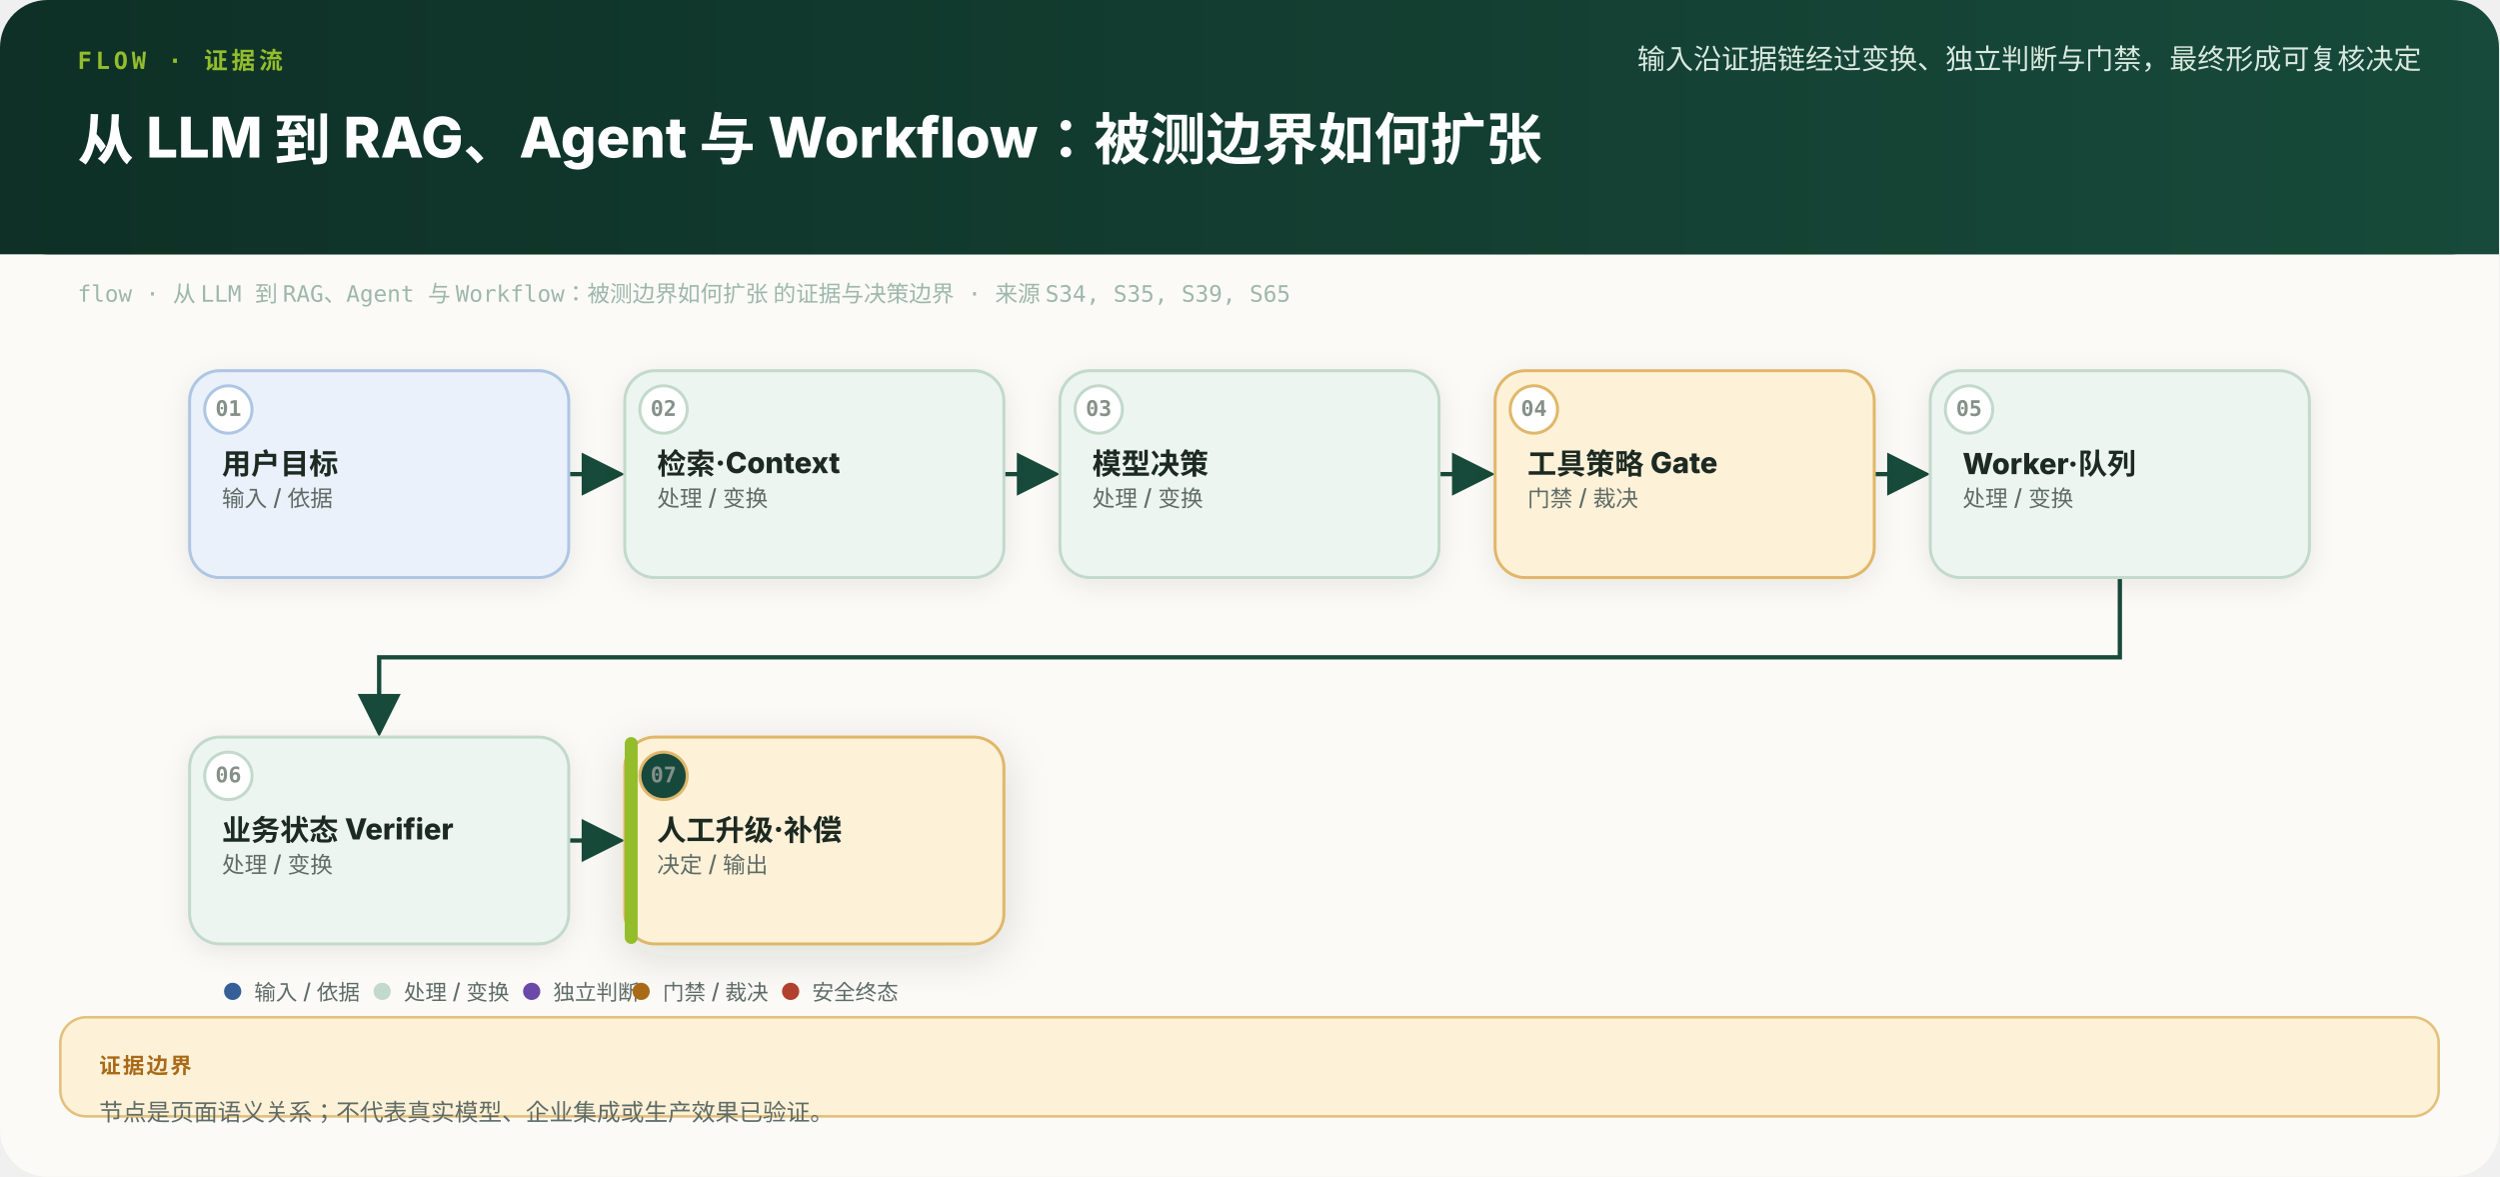
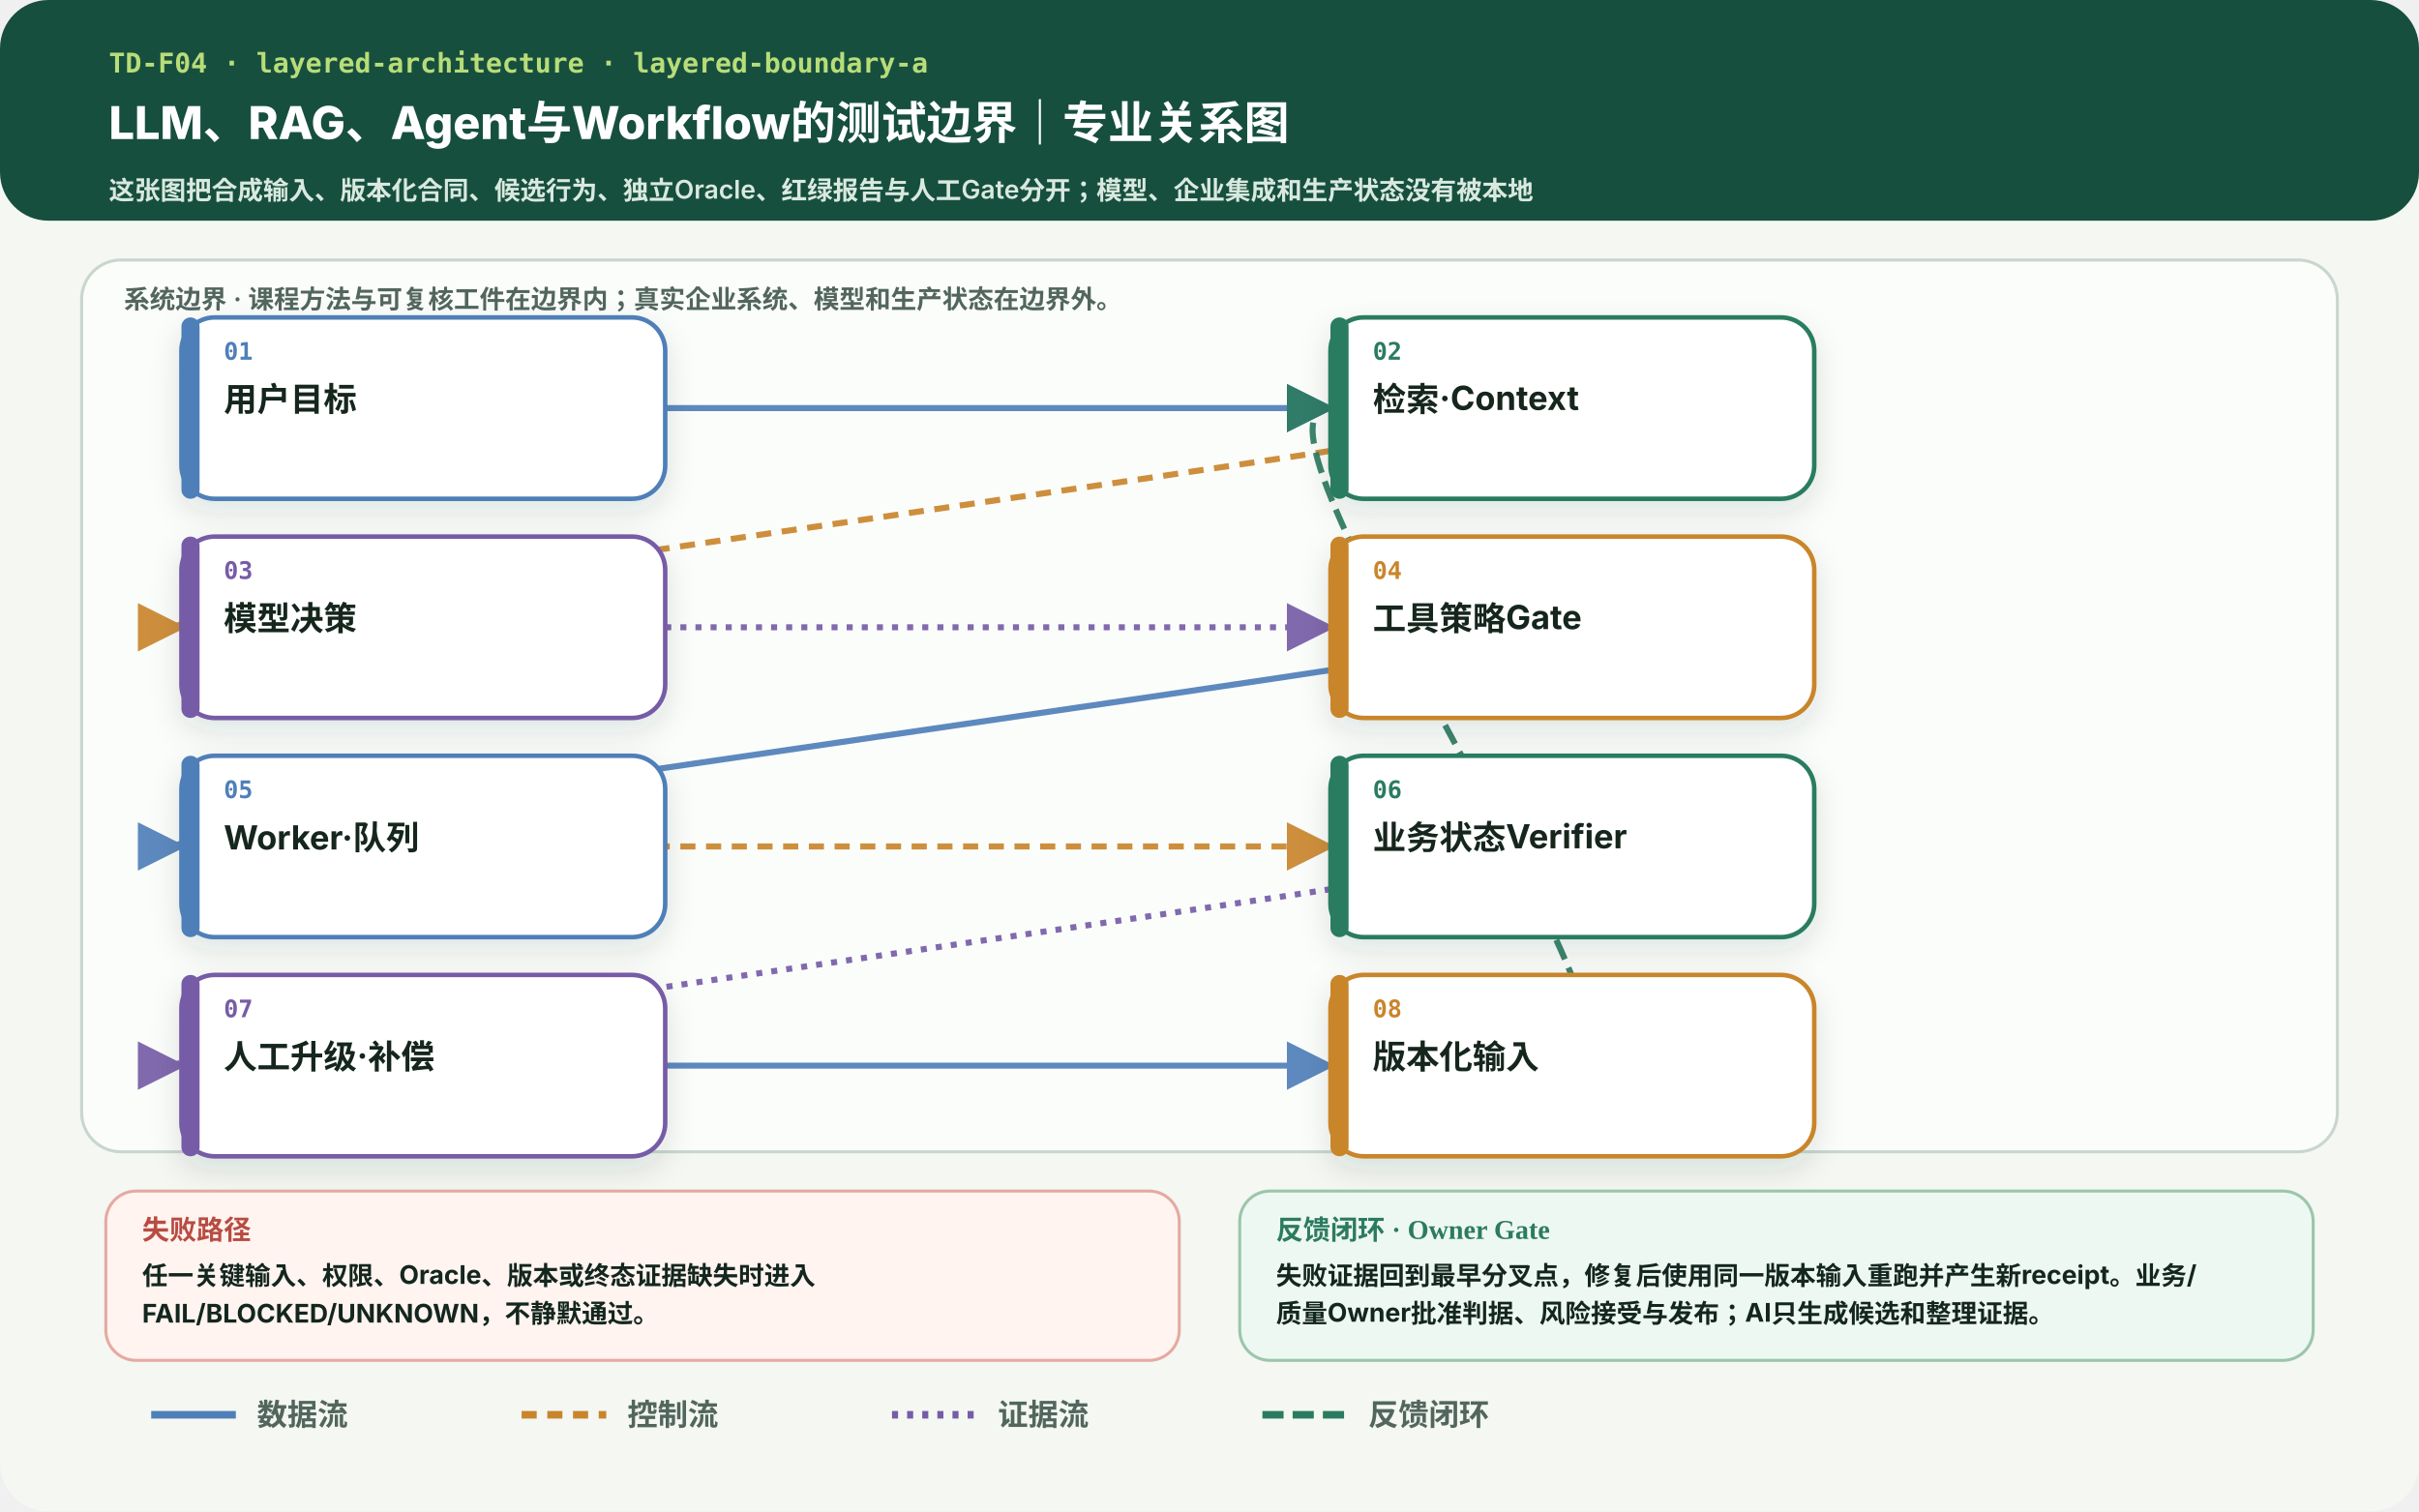
- <svg xmlns="http://www.w3.org/2000/svg" role="img" aria-labelledby="title desc" viewBox="0 0 1160 546" width="1160" height="546">
-   <linearGradient id="ds-header-grad" x1="0" y1="0" x2="1" y2="0">
-     <stop offset="0" stop-color="#0e3026" />
-     <stop offset="1" stop-color="#174a3a" />
-   </linearGradient>
+ <svg xmlns="http://www.w3.org/2000/svg" role="img" aria-labelledby="title desc" viewBox="0 0 1600 1000" width="1600" height="1000">
  <defs>
-     <filter id="ds-soft" x="-20%" y="-20%" width="140%" height="150%">
-       <feDropShadow dx="0" dy="3" stdDeviation="6" flood-color="#0e3026" flood-opacity="0.08" />
+     <filter id="shadow" x="-15%" y="-15%" width="130%" height="140%">
+       <feDropShadow dx="0" dy="8" stdDeviation="10" flood-color="#173f32" flood-opacity="0.12" />
    </filter>
-     <filter id="ds-strong" x="-20%" y="-20%" width="140%" height="150%">
-       <feDropShadow dx="0" dy="5" stdDeviation="10" flood-color="#0e3026" flood-opacity="0.13" />
-     </filter>
-     <marker id="ds-arw-forest" markerWidth="10" markerHeight="10" refX="8" refY="5" orient="auto">
-       <path d="M0 0 L10 5 L0 10 z" fill="#174a3a" />
+     <marker id="arrow-data" viewBox="0 0 10 10" refX="9" refY="5" markerWidth="8" markerHeight="8" orient="auto-start-reverse">
+       <path d="M 0 0 L 10 5 L 0 10 z" fill="#4f7fb8" />
    </marker>
-     <marker id="ds-arw-amber" markerWidth="10" markerHeight="10" refX="8" refY="5" orient="auto">
-       <path d="M0 0 L10 5 L0 10 z" fill="#a96a18" />
+     <marker id="arrow-control" viewBox="0 0 10 10" refX="9" refY="5" markerWidth="8" markerHeight="8" orient="auto-start-reverse">
+       <path d="M 0 0 L 10 5 L 0 10 z" fill="#c9852c" />
    </marker>
-     <marker id="ds-arw-red" markerWidth="10" markerHeight="10" refX="8" refY="5" orient="auto">
-       <path d="M0 0 L10 5 L0 10 z" fill="#b2402f" />
+     <marker id="arrow-evidence" viewBox="0 0 10 10" refX="9" refY="5" markerWidth="8" markerHeight="8" orient="auto-start-reverse">
+       <path d="M 0 0 L 10 5 L 0 10 z" fill="#765ca6" />
    </marker>
-     <marker id="ds-arw-soft" markerWidth="10" markerHeight="10" refX="8" refY="5" orient="auto">
-       <path d="M0 0 L10 5 L0 10 z" fill="#85908a" />
+     <marker id="arrow-feedback" viewBox="0 0 10 10" refX="9" refY="5" markerWidth="8" markerHeight="8" orient="auto-start-reverse">
+       <path d="M 0 0 L 10 5 L 0 10 z" fill="#2c7b61" />
    </marker>
  </defs>
-   <style>
-     .ds-bg{fill:#fbfaf6}
-     .ds-header{fill:url(#ds-header-grad)}
-     .ds-eyebrow{font:700 11px ui-monospace,SFMono-Regular,Menlo,Consolas,monospace;letter-spacing:.16em;fill:#93bd2c}
-     .ds-title{font:800 26px -apple-system,BlinkMacSystemFont,"Segoe UI","PingFang SC","Hiragino Sans GB","Microsoft YaHei",sans-serif;fill:#ffffff}
-     .ds-subtitle{font:500 13px -apple-system,BlinkMacSystemFont,"Segoe UI","PingFang SC","Hiragino Sans GB","Microsoft YaHei",sans-serif;fill:#d9e8e0}
-     .ds-source{font:500 10.5px ui-monospace,SFMono-Regular,Menlo,Consolas,monospace;fill:#9db7ab}
-     .ds-section{font:800 11px ui-monospace,SFMono-Regular,Menlo,Consolas,monospace;letter-spacing:.12em;fill:#174a3a}
-     .ds-foot{font:500 11px -apple-system,BlinkMacSystemFont,"Segoe UI","PingFang SC","Hiragino Sans GB","Microsoft YaHei",sans-serif;fill:#5f6c66}
-     .ds-footbadge{font:800 10px ui-monospace,SFMono-Regular,Menlo,Consolas,monospace;letter-spacing:.1em;fill:#a96a18}
-     .ds-node rect{stroke-width:1.4}
-     .ds-node-title{font:800 13.5px -apple-system,BlinkMacSystemFont,"Segoe UI","PingFang SC","Hiragino Sans GB","Microsoft YaHei",sans-serif;fill:#1c2924}
-     .ds-node-detail{font:500 10.5px -apple-system,BlinkMacSystemFont,"Segoe UI","PingFang SC","Hiragino Sans GB","Microsoft YaHei",sans-serif;fill:#5f6c66}
-     .ds-node-index{font:800 10px ui-monospace,SFMono-Regular,Menlo,Consolas,monospace;fill:#85908a}
-     .ds-edge{fill:none;stroke:#174a3a;stroke-width:2}
-     .ds-edge-label{font:600 9.5px -apple-system,BlinkMacSystemFont,"Segoe UI","PingFang SC","Hiragino Sans GB","Microsoft YaHei",sans-serif;fill:#5f6c66;paint-order:stroke;stroke:#fbfaf6;stroke-width:4px}
-     .ds-legend{font:500 10px -apple-system,BlinkMacSystemFont,"Segoe UI","PingFang SC","Hiragino Sans GB","Microsoft YaHei",sans-serif;fill:#5f6c66}
- </style>
-   <rect class="ds-bg" width="1160" height="546" rx="22" />
-   <rect class="ds-header" x="0" y="0" width="1160" height="118" rx="22" />
-   <rect class="ds-header" x="0" y="96" width="1160" height="22" />
-   <text class="ds-eyebrow" x="36" y="32">FLOW · 证据流</text>
-   <text class="ds-subtitle" x="1124" y="32" text-anchor="end">输入沿证据链经过变换、独立判断与门禁，最终形成可复核决定</text>
-   <text class="ds-title" x="36" y="74">从 LLM 到 RAG、Agent 与 Workflow：被测边界如何扩张</text>
-   <text class="ds-source" x="36" y="140">flow · 从 LLM 到 RAG、Agent 与 Workflow：被测边界如何扩张 的证据与决策边界 · 来源 S34, S35, S39, S65</text>
-   <path d="M 264 220 L 286 220" fill="none" stroke="#174a3a" stroke-width="2" marker-end="url(#ds-arw-forest)" />
-   <path d="M 466 220 L 488 220" fill="none" stroke="#174a3a" stroke-width="2" marker-end="url(#ds-arw-forest)" />
-   <path d="M 668 220 L 690 220" fill="none" stroke="#174a3a" stroke-width="2" marker-end="url(#ds-arw-forest)" />
-   <path d="M 870 220 L 892 220" fill="none" stroke="#174a3a" stroke-width="2" marker-end="url(#ds-arw-forest)" />
-   <path d="M 984 268 V 305 H 176 V 338" fill="none" stroke="#174a3a" stroke-width="2" marker-end="url(#ds-arw-forest)" />
-   <path d="M 264 390 L 286 390" fill="none" stroke="#174a3a" stroke-width="2" marker-end="url(#ds-arw-forest)" />
-   <g class="ds-node" filter="url(#ds-soft)">
-     <rect x="88" y="172" width="176" height="96" rx="14" fill="#eaf1fa" stroke="#aec6e3" />
-     <circle cx="106" cy="190" r="11" fill="#ffffff" stroke="#aec6e3" stroke-width="1.4" />
-     <text class="ds-node-index" x="106" y="193" text-anchor="middle">01</text>
-     <text class="ds-node-title" x="103" y="220">用户目标</text>
-     <text class="ds-node-detail" x="103" y="235">输入 / 依据</text>
+   <rect width="1600" height="1000" rx="32" fill="#f4f7f2" />
+   <rect x="0" y="0" width="1600" height="146" rx="32" fill="#174f3f" />
+   <text x="72" y="48" font-family="ui-monospace,SFMono-Regular,Menlo,monospace" font-size="18" font-weight="800" fill="#b8dd78">TD-F04 · layered-architecture · layered-boundary-a</text>
+   <text x="72" y="92" text-anchor="start" font-family="-apple-system,BlinkMacSystemFont,'Segoe UI','PingFang SC',sans-serif" font-size="30" font-weight="800" fill="#ffffff">LLM、RAG、Agent与Workflow的测试边界｜专业关系图</text>
+   <text x="72" y="132" text-anchor="start" font-family="-apple-system,BlinkMacSystemFont,'Segoe UI','PingFang SC',sans-serif" font-size="17" font-weight="600" fill="#d9e9df">这张图把合成输入、版本化合同、候选行为、独立Oracle、红绿报告与人工Gate分开；模型、企业集成和生产状态没有被本地</text>
+   <rect x="54" y="172" width="1492" height="590" rx="26" fill="#fbfdfb" stroke="#c9d6cf" stroke-width="2" />
+   <text x="82" y="204" font-size="17" font-weight="800" fill="#52665e">系统边界 · 课程方法与可复核工件在边界内；真实企业系统、模型和生产状态在边界外。</text>
+   <path d="M 280 270 C 355 270, 805 270, 880 270" fill="none" stroke="#4f7fb8" stroke-width="4" stroke-dasharray="" marker-end="url(#arrow-data)" opacity="0.92" />
+   <path d="M 1040 270 C 1115 270, 45 415, 120 415" fill="none" stroke="#c9852c" stroke-width="4" stroke-dasharray="10 7" marker-end="url(#arrow-control)" opacity="0.92" />
+   <path d="M 280 415 C 355 415, 805 415, 880 415" fill="none" stroke="#765ca6" stroke-width="4" stroke-dasharray="4 6" marker-end="url(#arrow-evidence)" opacity="0.92" />
+   <path d="M 1040 415 C 1115 415, 45 560, 120 560" fill="none" stroke="#4f7fb8" stroke-width="4" stroke-dasharray="" marker-end="url(#arrow-data)" opacity="0.92" />
+   <path d="M 280 560 C 355 560, 805 560, 880 560" fill="none" stroke="#c9852c" stroke-width="4" stroke-dasharray="10 7" marker-end="url(#arrow-control)" opacity="0.92" />
+   <path d="M 1040 560 C 1115 560, 45 705, 120 705" fill="none" stroke="#765ca6" stroke-width="4" stroke-dasharray="4 6" marker-end="url(#arrow-evidence)" opacity="0.92" />
+   <path d="M 280 705 C 355 705, 805 705, 880 705" fill="none" stroke="#4f7fb8" stroke-width="4" stroke-dasharray="" marker-end="url(#arrow-data)" opacity="0.92" />
+   <path d="M 1040 705 C 1115 705, 805 270, 880 270" fill="none" stroke="#2c7b61" stroke-width="4" stroke-dasharray="14 6" marker-end="url(#arrow-feedback)" opacity="0.92" />
+   <g filter="url(#shadow)">
+     <rect x="120" y="210" width="320" height="120" rx="22" fill="#ffffff" stroke="#4f7fb8" stroke-width="3" />
+     <rect x="120" y="210" width="12" height="120" rx="6" fill="#4f7fb8" />
+     <text x="148" y="238" font-family="ui-monospace,SFMono-Regular,Menlo,monospace" font-size="16" font-weight="800" fill="#4f7fb8">01</text>
+     <text x="148" y="272" text-anchor="start" font-family="-apple-system,BlinkMacSystemFont,'Segoe UI','PingFang SC',sans-serif" font-size="22" font-weight="700" fill="#13261f">用户目标</text>
  </g>
-   <g class="ds-node" filter="url(#ds-soft)">
-     <rect x="290" y="172" width="176" height="96" rx="14" fill="#edf5f0" stroke="#c2d9cc" />
-     <circle cx="308" cy="190" r="11" fill="#ffffff" stroke="#c2d9cc" stroke-width="1.4" />
-     <text class="ds-node-index" x="308" y="193" text-anchor="middle">02</text>
-     <text class="ds-node-title" x="305" y="220">检索·Context</text>
-     <text class="ds-node-detail" x="305" y="235">处理 / 变换</text>
+   <g filter="url(#shadow)">
+     <rect x="880" y="210" width="320" height="120" rx="22" fill="#ffffff" stroke="#2c7b61" stroke-width="3" />
+     <rect x="880" y="210" width="12" height="120" rx="6" fill="#2c7b61" />
+     <text x="908" y="238" font-family="ui-monospace,SFMono-Regular,Menlo,monospace" font-size="16" font-weight="800" fill="#2c7b61">02</text>
+     <text x="908" y="272" text-anchor="start" font-family="-apple-system,BlinkMacSystemFont,'Segoe UI','PingFang SC',sans-serif" font-size="22" font-weight="700" fill="#13261f">检索·Context</text>
  </g>
-   <g class="ds-node" filter="url(#ds-soft)">
-     <rect x="492" y="172" width="176" height="96" rx="14" fill="#edf5f0" stroke="#c2d9cc" />
-     <circle cx="510" cy="190" r="11" fill="#ffffff" stroke="#c2d9cc" stroke-width="1.4" />
-     <text class="ds-node-index" x="510" y="193" text-anchor="middle">03</text>
-     <text class="ds-node-title" x="507" y="220">模型决策</text>
-     <text class="ds-node-detail" x="507" y="235">处理 / 变换</text>
+   <g filter="url(#shadow)">
+     <rect x="120" y="355" width="320" height="120" rx="22" fill="#ffffff" stroke="#765ca6" stroke-width="3" />
+     <rect x="120" y="355" width="12" height="120" rx="6" fill="#765ca6" />
+     <text x="148" y="383" font-family="ui-monospace,SFMono-Regular,Menlo,monospace" font-size="16" font-weight="800" fill="#765ca6">03</text>
+     <text x="148" y="417" text-anchor="start" font-family="-apple-system,BlinkMacSystemFont,'Segoe UI','PingFang SC',sans-serif" font-size="22" font-weight="700" fill="#13261f">模型决策</text>
  </g>
-   <g class="ds-node" filter="url(#ds-soft)">
-     <rect x="694" y="172" width="176" height="96" rx="14" fill="#fdf1d8" stroke="#e0b76a" />
-     <circle cx="712" cy="190" r="11" fill="#ffffff" stroke="#e0b76a" stroke-width="1.4" />
-     <text class="ds-node-index" x="712" y="193" text-anchor="middle">04</text>
-     <text class="ds-node-title" x="709" y="220">工具策略 Gate</text>
-     <text class="ds-node-detail" x="709" y="235">门禁 / 裁决</text>
+   <g filter="url(#shadow)">
+     <rect x="880" y="355" width="320" height="120" rx="22" fill="#ffffff" stroke="#c9852c" stroke-width="3" />
+     <rect x="880" y="355" width="12" height="120" rx="6" fill="#c9852c" />
+     <text x="908" y="383" font-family="ui-monospace,SFMono-Regular,Menlo,monospace" font-size="16" font-weight="800" fill="#c9852c">04</text>
+     <text x="908" y="417" text-anchor="start" font-family="-apple-system,BlinkMacSystemFont,'Segoe UI','PingFang SC',sans-serif" font-size="22" font-weight="700" fill="#13261f">工具策略Gate</text>
  </g>
-   <g class="ds-node" filter="url(#ds-soft)">
-     <rect x="896" y="172" width="176" height="96" rx="14" fill="#edf5f0" stroke="#c2d9cc" />
-     <circle cx="914" cy="190" r="11" fill="#ffffff" stroke="#c2d9cc" stroke-width="1.4" />
-     <text class="ds-node-index" x="914" y="193" text-anchor="middle">05</text>
-     <text class="ds-node-title" x="911" y="220">Worker·队列</text>
-     <text class="ds-node-detail" x="911" y="235">处理 / 变换</text>
+   <g filter="url(#shadow)">
+     <rect x="120" y="500" width="320" height="120" rx="22" fill="#ffffff" stroke="#4f7fb8" stroke-width="3" />
+     <rect x="120" y="500" width="12" height="120" rx="6" fill="#4f7fb8" />
+     <text x="148" y="528" font-family="ui-monospace,SFMono-Regular,Menlo,monospace" font-size="16" font-weight="800" fill="#4f7fb8">05</text>
+     <text x="148" y="562" text-anchor="start" font-family="-apple-system,BlinkMacSystemFont,'Segoe UI','PingFang SC',sans-serif" font-size="22" font-weight="700" fill="#13261f">Worker·队列</text>
  </g>
-   <g class="ds-node" filter="url(#ds-soft)">
-     <rect x="88" y="342" width="176" height="96" rx="14" fill="#edf5f0" stroke="#c2d9cc" />
-     <circle cx="106" cy="360" r="11" fill="#ffffff" stroke="#c2d9cc" stroke-width="1.4" />
-     <text class="ds-node-index" x="106" y="363" text-anchor="middle">06</text>
-     <text class="ds-node-title" x="103" y="390">业务状态 Verifier</text>
-     <text class="ds-node-detail" x="103" y="405">处理 / 变换</text>
+   <g filter="url(#shadow)">
+     <rect x="880" y="500" width="320" height="120" rx="22" fill="#ffffff" stroke="#2c7b61" stroke-width="3" />
+     <rect x="880" y="500" width="12" height="120" rx="6" fill="#2c7b61" />
+     <text x="908" y="528" font-family="ui-monospace,SFMono-Regular,Menlo,monospace" font-size="16" font-weight="800" fill="#2c7b61">06</text>
+     <text x="908" y="562" text-anchor="start" font-family="-apple-system,BlinkMacSystemFont,'Segoe UI','PingFang SC',sans-serif" font-size="22" font-weight="700" fill="#13261f">业务状态Verifier</text>
  </g>
-   <g class="ds-node" filter="url(#ds-strong)">
-     <rect x="290" y="342" width="176" height="96" rx="14" fill="#fdf1d8" stroke="#e0b76a" stroke-width="2" />
-     <rect x="290" y="342" width="6" height="96" rx="3" fill="#93bd2c" />
-     <circle cx="308" cy="360" r="11" fill="#174a3a" stroke="#e0b76a" stroke-width="1.4" />
-     <text class="ds-node-index" x="308" y="363" text-anchor="middle" fill="#ffffff">07</text>
-     <text class="ds-node-title" x="305" y="390">人工升级·补偿</text>
-     <text class="ds-node-detail" x="305" y="405">决定 / 输出</text>
+   <g filter="url(#shadow)">
+     <rect x="120" y="645" width="320" height="120" rx="22" fill="#ffffff" stroke="#765ca6" stroke-width="3" />
+     <rect x="120" y="645" width="12" height="120" rx="6" fill="#765ca6" />
+     <text x="148" y="673" font-family="ui-monospace,SFMono-Regular,Menlo,monospace" font-size="16" font-weight="800" fill="#765ca6">07</text>
+     <text x="148" y="707" text-anchor="start" font-family="-apple-system,BlinkMacSystemFont,'Segoe UI','PingFang SC',sans-serif" font-size="22" font-weight="700" fill="#13261f">人工升级·补偿</text>
  </g>
-   <circle cx="108" cy="460" r="4" fill="#355f96" />
-   <text class="ds-legend" x="118" y="464">输入 / 依据</text>
-   <circle cx="177.4" cy="460" r="4" fill="#c2d9cc" />
-   <text class="ds-legend" x="187.4" y="464">处理 / 变换</text>
-   <circle cx="246.8" cy="460" r="4" fill="#6a49a8" />
-   <text class="ds-legend" x="256.8" y="464">独立判断</text>
-   <circle cx="297.6" cy="460" r="4" fill="#a96a18" />
-   <text class="ds-legend" x="307.6" y="464">门禁 / 裁决</text>
-   <circle cx="367" cy="460" r="4" fill="#b2402f" />
-   <text class="ds-legend" x="377" y="464">安全终态</text>
-   <rect x="28" y="472" width="1104" height="46" rx="12" fill="#fdf1d8" stroke="#e3c07b" stroke-width="1.2" />
-   <text class="ds-footbadge" x="46" y="498">证据边界</text>
-   <text class="ds-foot" x="46" y="520">节点是页面语义关系；不代表真实模型、企业集成或生产效果已验证。</text>
+   <g filter="url(#shadow)">
+     <rect x="880" y="645" width="320" height="120" rx="22" fill="#ffffff" stroke="#c9852c" stroke-width="3" />
+     <rect x="880" y="645" width="12" height="120" rx="6" fill="#c9852c" />
+     <text x="908" y="673" font-family="ui-monospace,SFMono-Regular,Menlo,monospace" font-size="16" font-weight="800" fill="#c9852c">08</text>
+     <text x="908" y="707" text-anchor="start" font-family="-apple-system,BlinkMacSystemFont,'Segoe UI','PingFang SC',sans-serif" font-size="22" font-weight="700" fill="#13261f">版本化输入</text>
+   </g>
+   <g transform="translate(70 788)">
+     <rect width="710" height="112" rx="20" fill="#fff4ef" stroke="#e5aaa2" stroke-width="2" />
+     <text x="24" y="32" font-size="18" font-weight="900" fill="#b84c42">失败路径</text>
+     <text x="24" y="62" text-anchor="start" font-family="-apple-system,BlinkMacSystemFont,'Segoe UI','PingFang SC',sans-serif" font-size="17" font-weight="650" fill="#13261f">任一关键输入、权限、Oracle、版本或终态证据缺失时进入</text>
+     <text x="24" y="87" text-anchor="start" font-family="-apple-system,BlinkMacSystemFont,'Segoe UI','PingFang SC',sans-serif" font-size="17" font-weight="650" fill="#13261f">FAIL/BLOCKED/UNKNOWN，不静默通过。</text>
+   </g>
+   <g transform="translate(820 788)">
+     <rect width="710" height="112" rx="20" fill="#eef8f2" stroke="#9bc6ac" stroke-width="2" />
+     <text x="24" y="32" font-size="18" font-weight="900" fill="#2c7b61">反馈闭环 · Owner Gate</text>
+     <text x="24" y="62" text-anchor="start" font-family="-apple-system,BlinkMacSystemFont,'Segoe UI','PingFang SC',sans-serif" font-size="17" font-weight="650" fill="#13261f">失败证据回到最早分叉点，修复后使用同一版本输入重跑并产生新receipt。业务/</text>
+     <text x="24" y="87" text-anchor="start" font-family="-apple-system,BlinkMacSystemFont,'Segoe UI','PingFang SC',sans-serif" font-size="17" font-weight="650" fill="#13261f">质量Owner批准判据、风险接受与发布；AI只生成候选和整理证据。</text>
+   </g>
+   <g transform="translate(100 936)">
+     <line x1="0" y1="0" x2="56" y2="0" stroke="#4f7fb8" stroke-width="5" stroke-dasharray="" />
+     <text x="70" y="7" font-size="20" font-weight="700" fill="#52665e">数据流</text>
+   </g>
+   <g transform="translate(345 936)">
+     <line x1="0" y1="0" x2="56" y2="0" stroke="#c9852c" stroke-width="5" stroke-dasharray="10 7" />
+     <text x="70" y="7" font-size="20" font-weight="700" fill="#52665e">控制流</text>
+   </g>
+   <g transform="translate(590 936)">
+     <line x1="0" y1="0" x2="56" y2="0" stroke="#765ca6" stroke-width="5" stroke-dasharray="4 6" />
+     <text x="70" y="7" font-size="20" font-weight="700" fill="#52665e">证据流</text>
+   </g>
+   <g transform="translate(835 936)">
+     <line x1="0" y1="0" x2="56" y2="0" stroke="#2c7b61" stroke-width="5" stroke-dasharray="14 6" />
+     <text x="70" y="7" font-size="20" font-weight="700" fill="#52665e">反馈闭环</text>
+   </g>
</svg>
